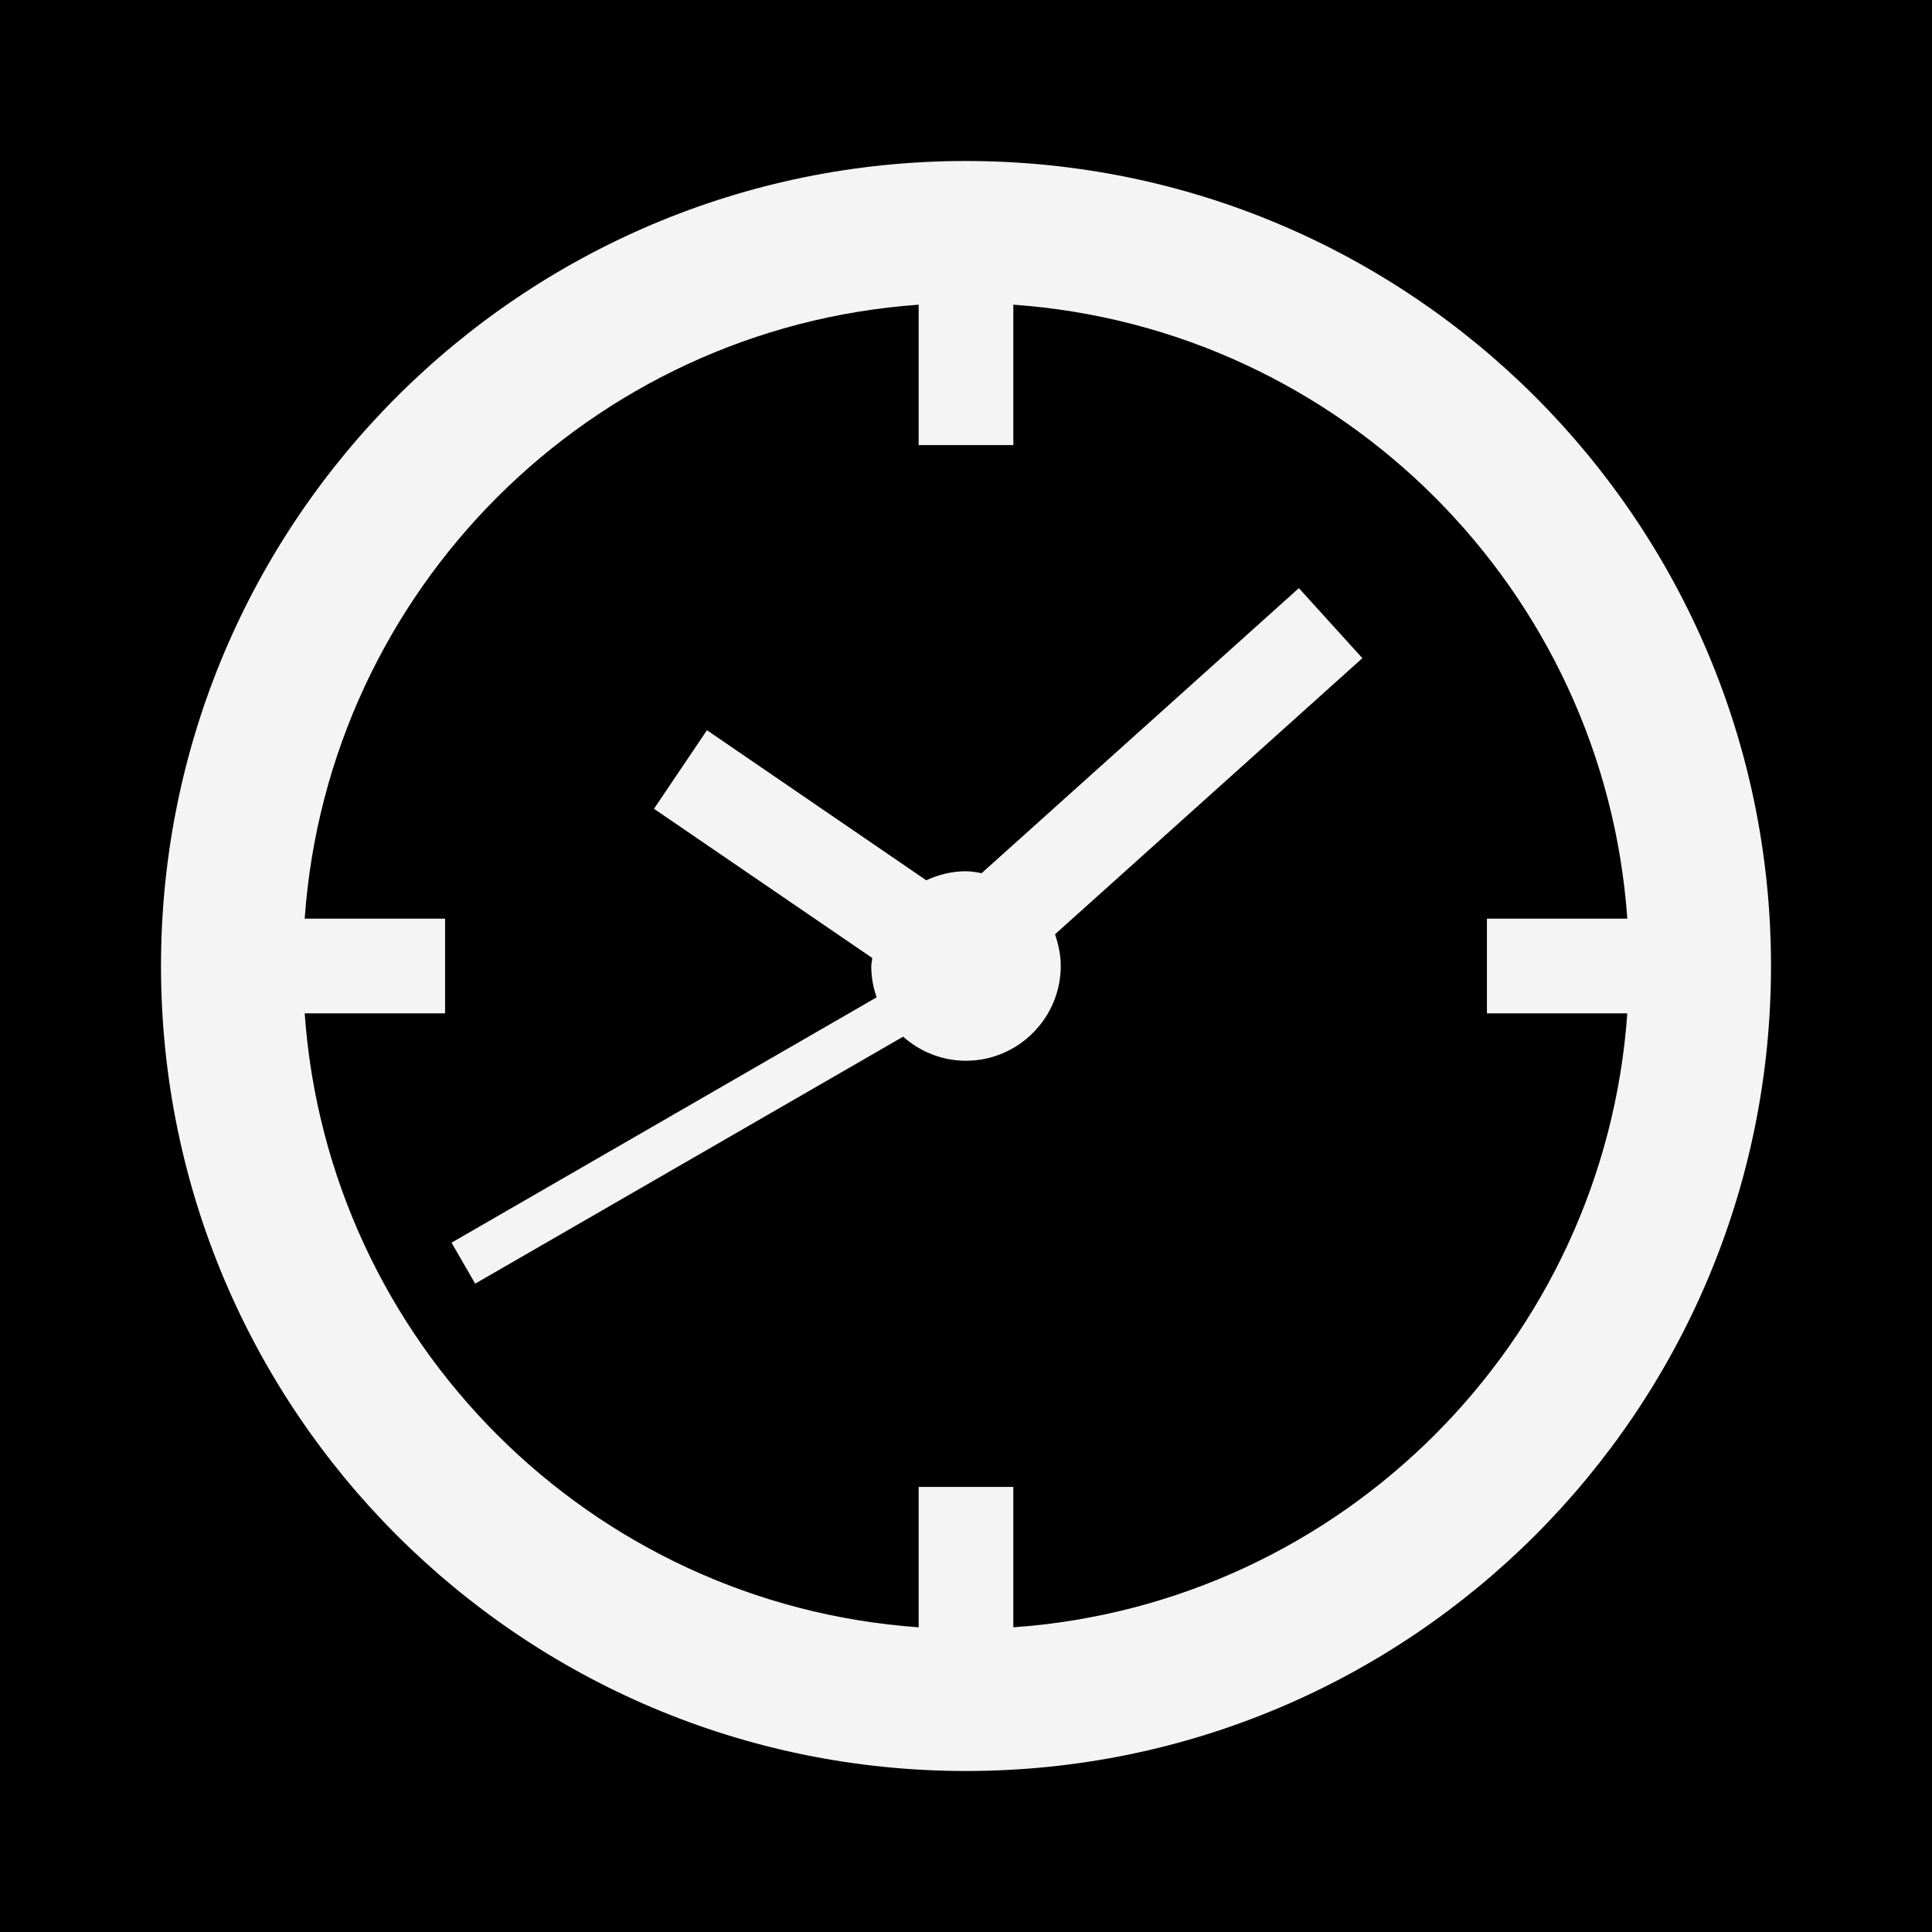
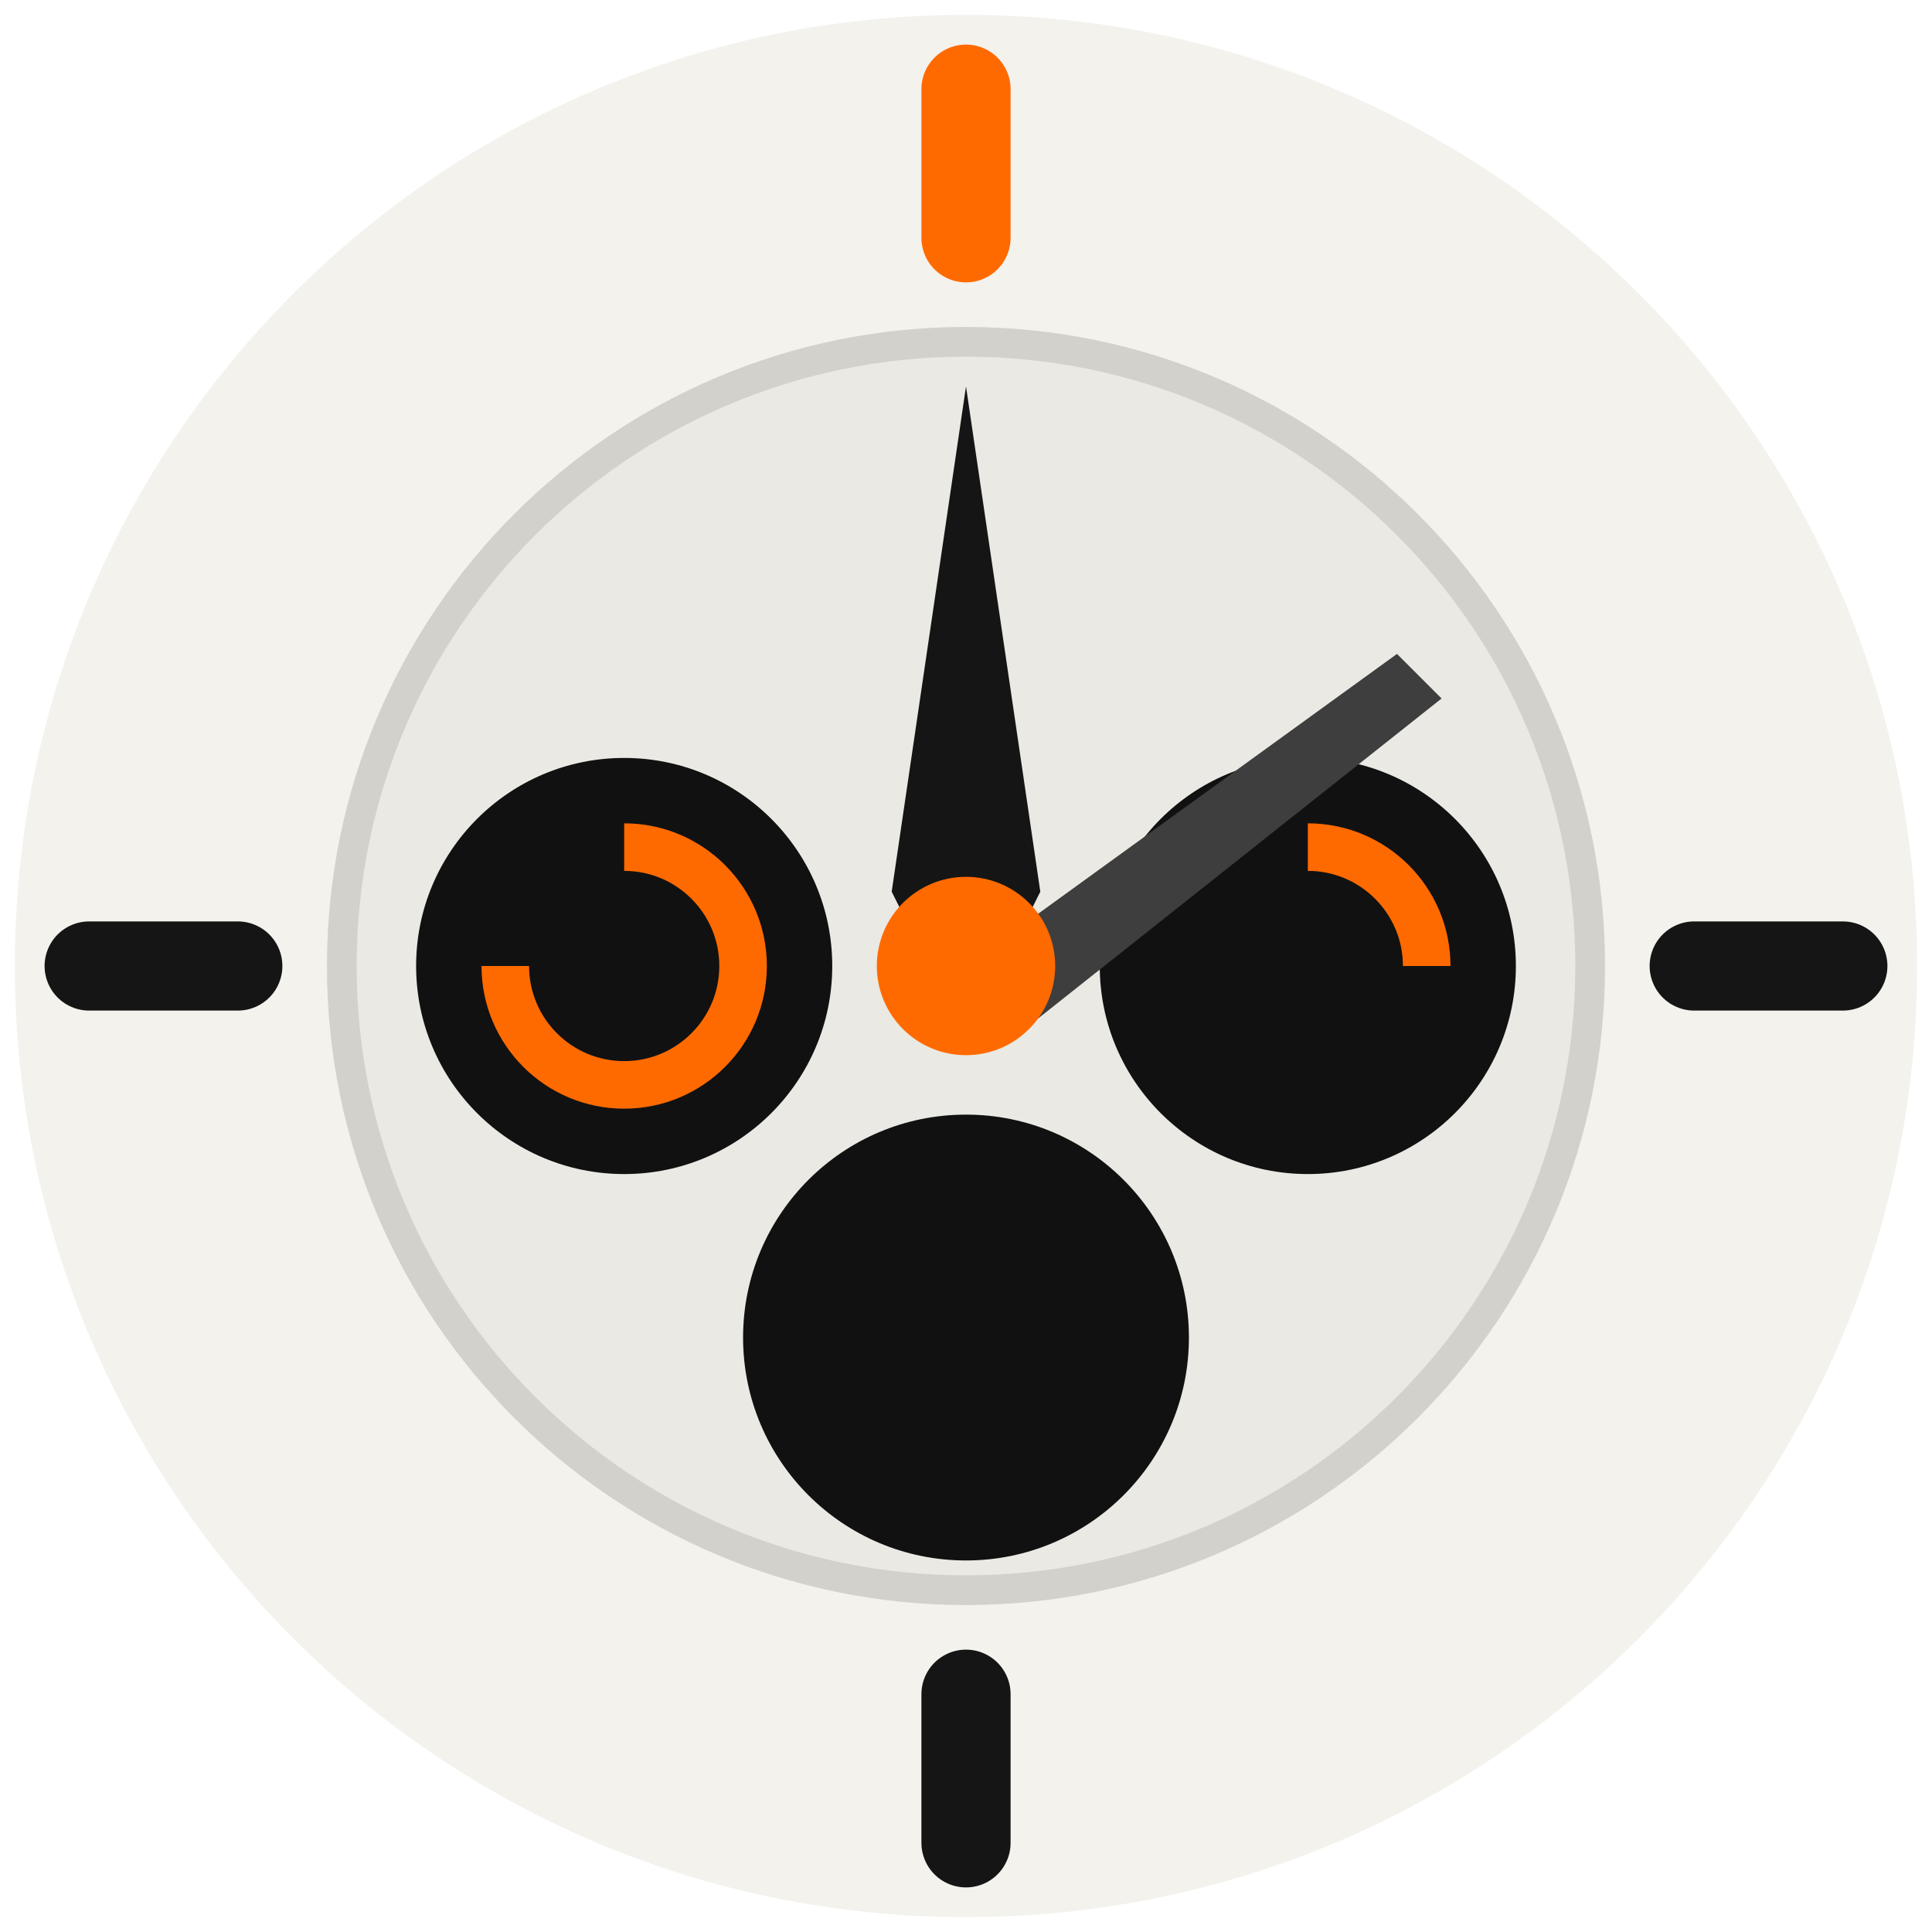
- <svg xmlns="http://www.w3.org/2000/svg" width="24" height="24" viewBox="0 0 24 24" fill="none">
-   <rect width="24" height="24" fill="#000000" />
-   <path d="M12.194 10.847L16.135 7.306L16.924 8.176L13.106 11.606C13.147 11.729 13.177 11.859 13.177 12C13.177 12.647 12.647 13.177 12 13.177C11.701 13.177 11.427 13.063 11.219 12.878L5.903 15.946L5.609 15.437L10.89 12.389C10.847 12.267 10.823 12.136 10.823 12C10.823 11.982 10.826 11.966 10.829 11.95C10.832 11.934 10.835 11.918 10.835 11.9L8.124 10.047L8.782 9.071L11.506 10.935C11.659 10.865 11.823 10.823 12 10.823C12.065 10.823 12.129 10.835 12.194 10.847Z" fill="#F4F4F4" />
-   <path fill-rule="evenodd" clip-rule="evenodd" d="M22 12C22 17.523 17.523 22 12 22C6.477 22 2 17.523 2 12C2 6.477 6.477 2 12 2C17.523 2 22 6.477 22 12ZM11.412 20.215V18.471H12.588V20.215C16.668 19.927 19.927 16.668 20.215 12.588H18.471V11.412H20.215C19.927 7.332 16.668 4.073 12.588 3.785V5.529H11.412V3.785C7.332 4.073 4.073 7.332 3.785 11.412H5.529V12.588H3.785C4.073 16.668 7.332 19.927 11.412 20.215Z" fill="#F4F4F4" />
+ <svg xmlns="http://www.w3.org/2000/svg" width="65" height="65" viewBox="0 0 65 65">
+   <circle cx="32.5" cy="32.5" r="32" fill="#F3F2ED" />
+   <circle cx="32.5" cy="32.5" r="21" fill="#EAE9E3" stroke="#D2D1CB" stroke-width="1" />
+   <g stroke="#151515" stroke-width="3" stroke-linecap="round">
+     <line x1="32.5" y1="3" x2="32.5" y2="8" stroke="#FF6A00" />
+     <line x1="62" y1="32.5" x2="57" y2="32.5" />
+     <line x1="32.5" y1="62" x2="32.5" y2="57" />
+     <line x1="3" y1="32.5" x2="8" y2="32.5" />
+   </g>
+   <circle cx="21" cy="32.5" r="7" fill="#111112" />
+   <circle cx="44" cy="32.5" r="7" fill="#111112" />
+   <circle cx="32.5" cy="45" r="7.5" fill="#111112" />
+   <path d="M21 28.5 A4 4 0 1 1 17 32.5" fill="none" stroke="#FF6A00" stroke-width="1.6" />
+   <path d="M44 28.5 A4 4 0 0 1 48 32.5" fill="none" stroke="#FF6A00" stroke-width="1.6" />
+   <polygon points="32.5,13 35,30 32.5,35 30,30" fill="#151515" />
+   <polygon points="32.5,32.5 47,22 48.5,23.5 34,35" fill="#3E3E3E" />
+   <circle cx="32.5" cy="32.5" r="3" fill="#FF6A00" />
</svg>
